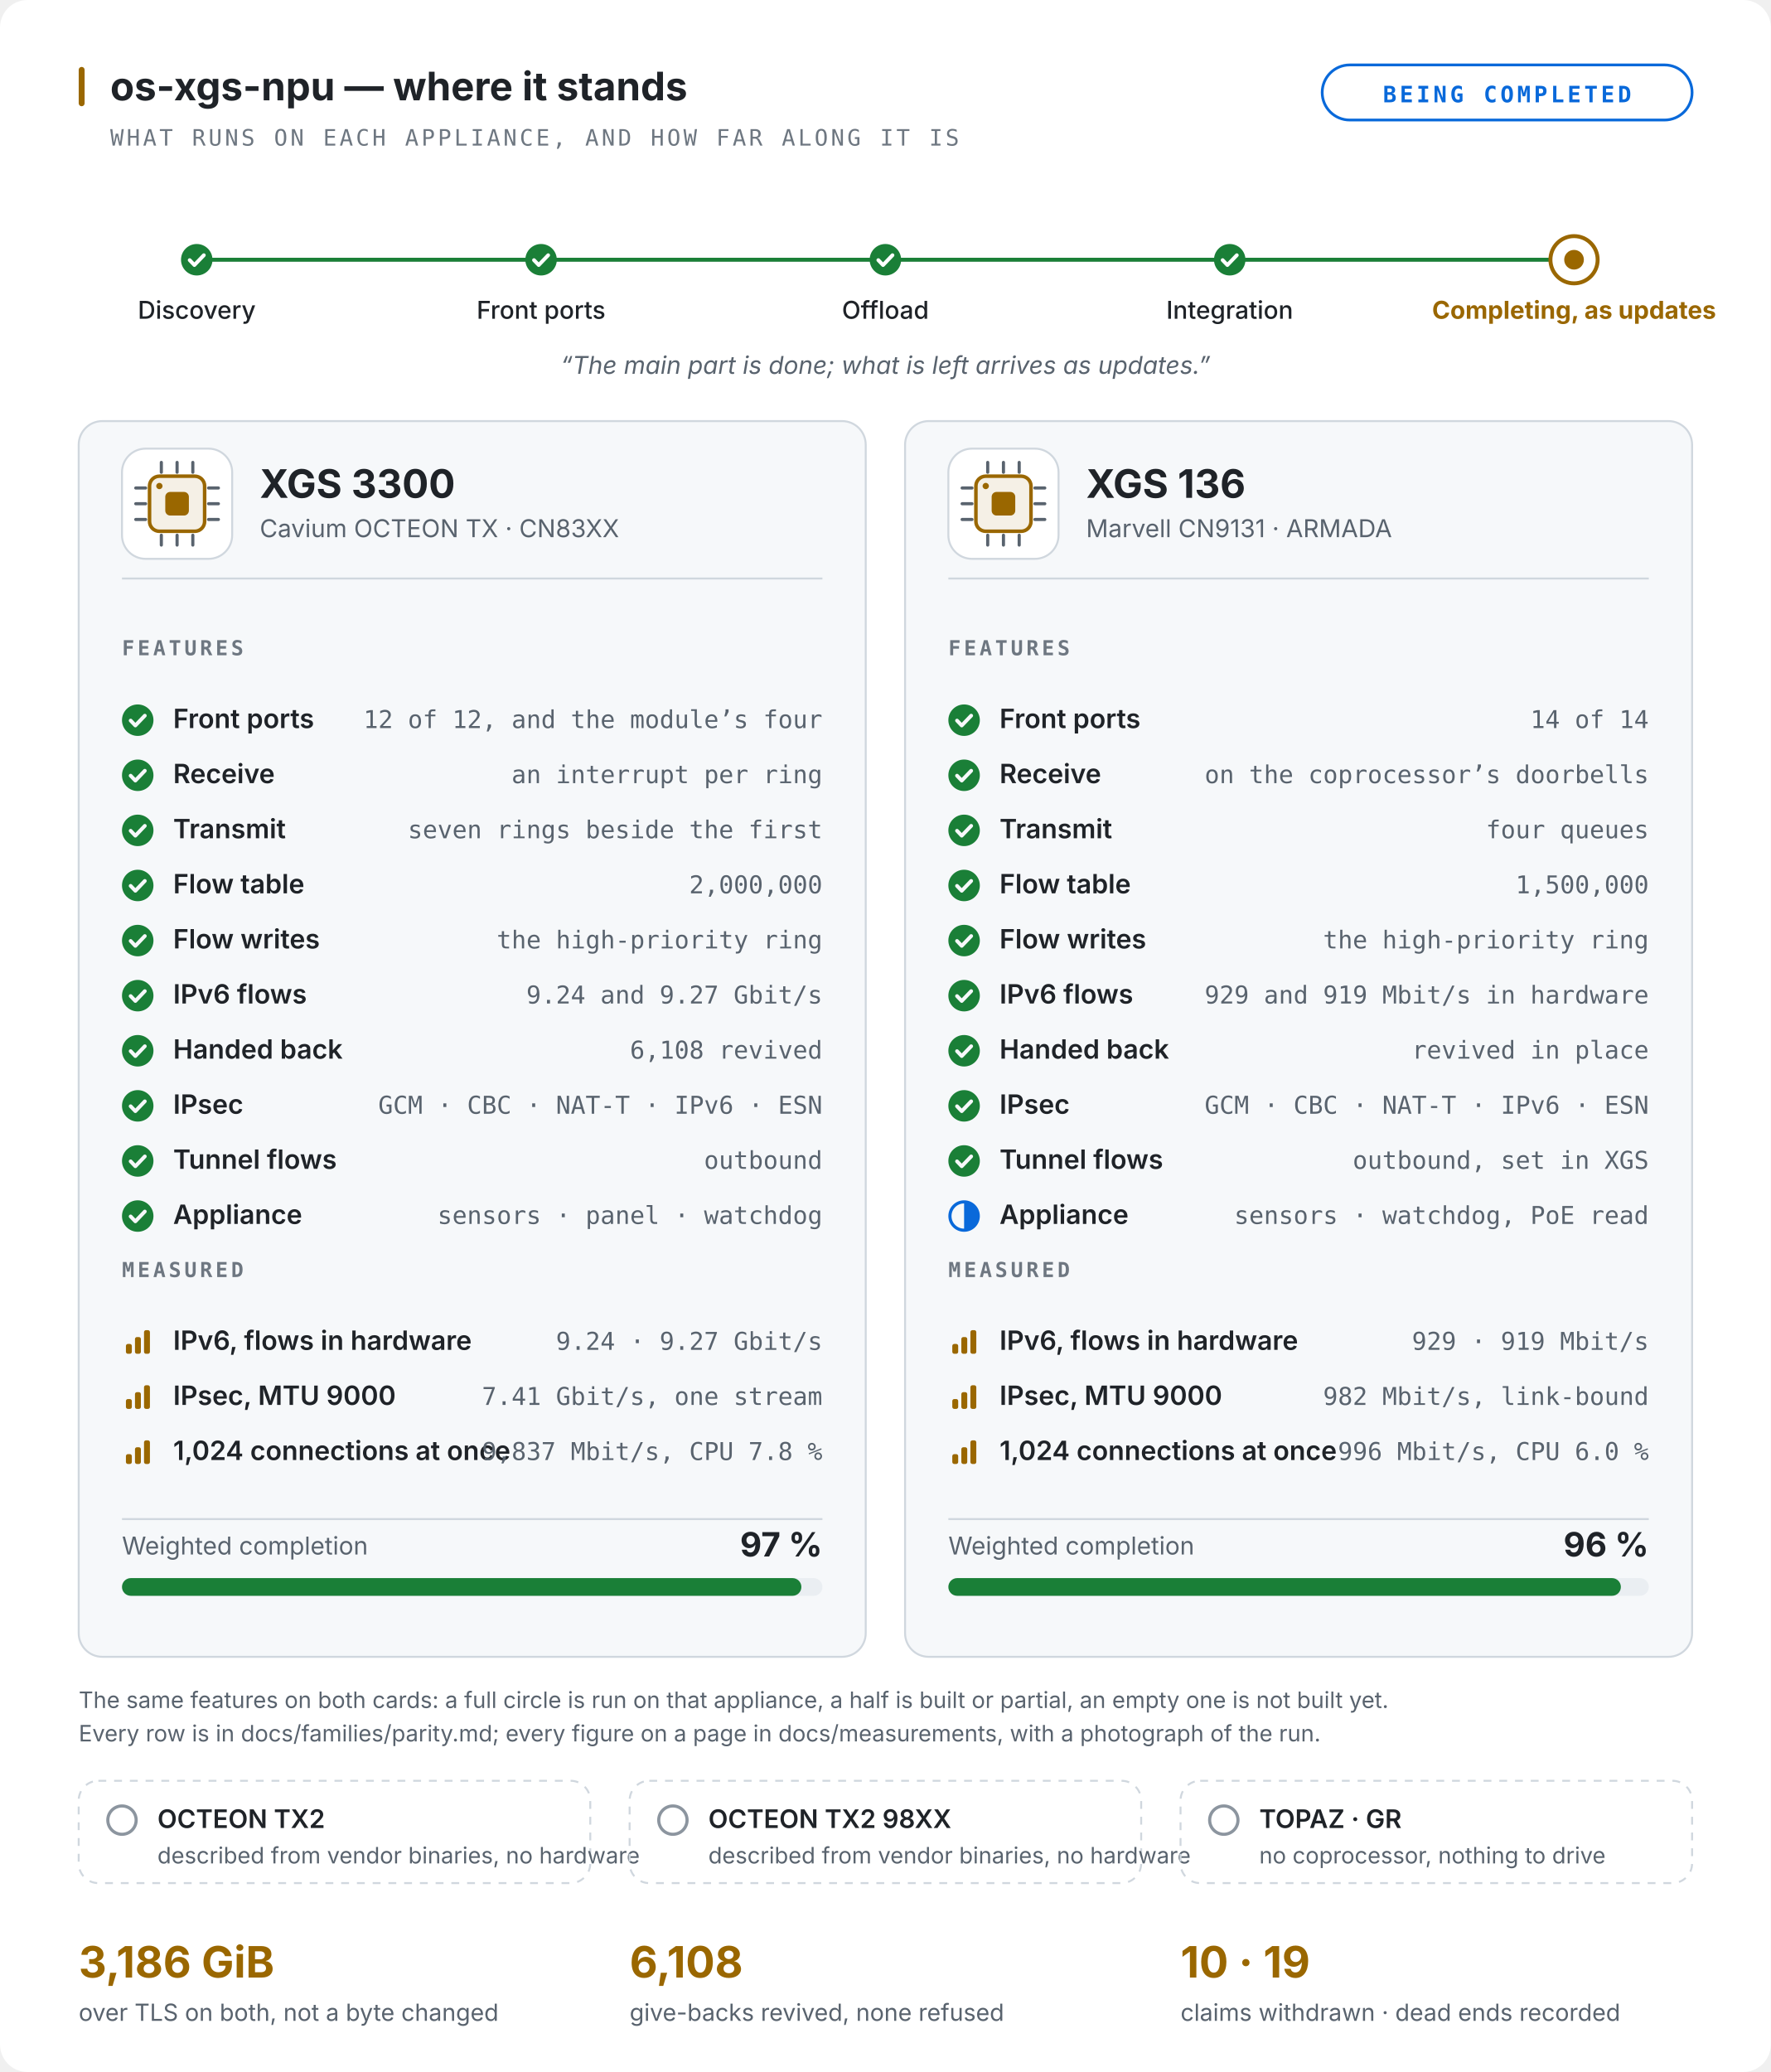
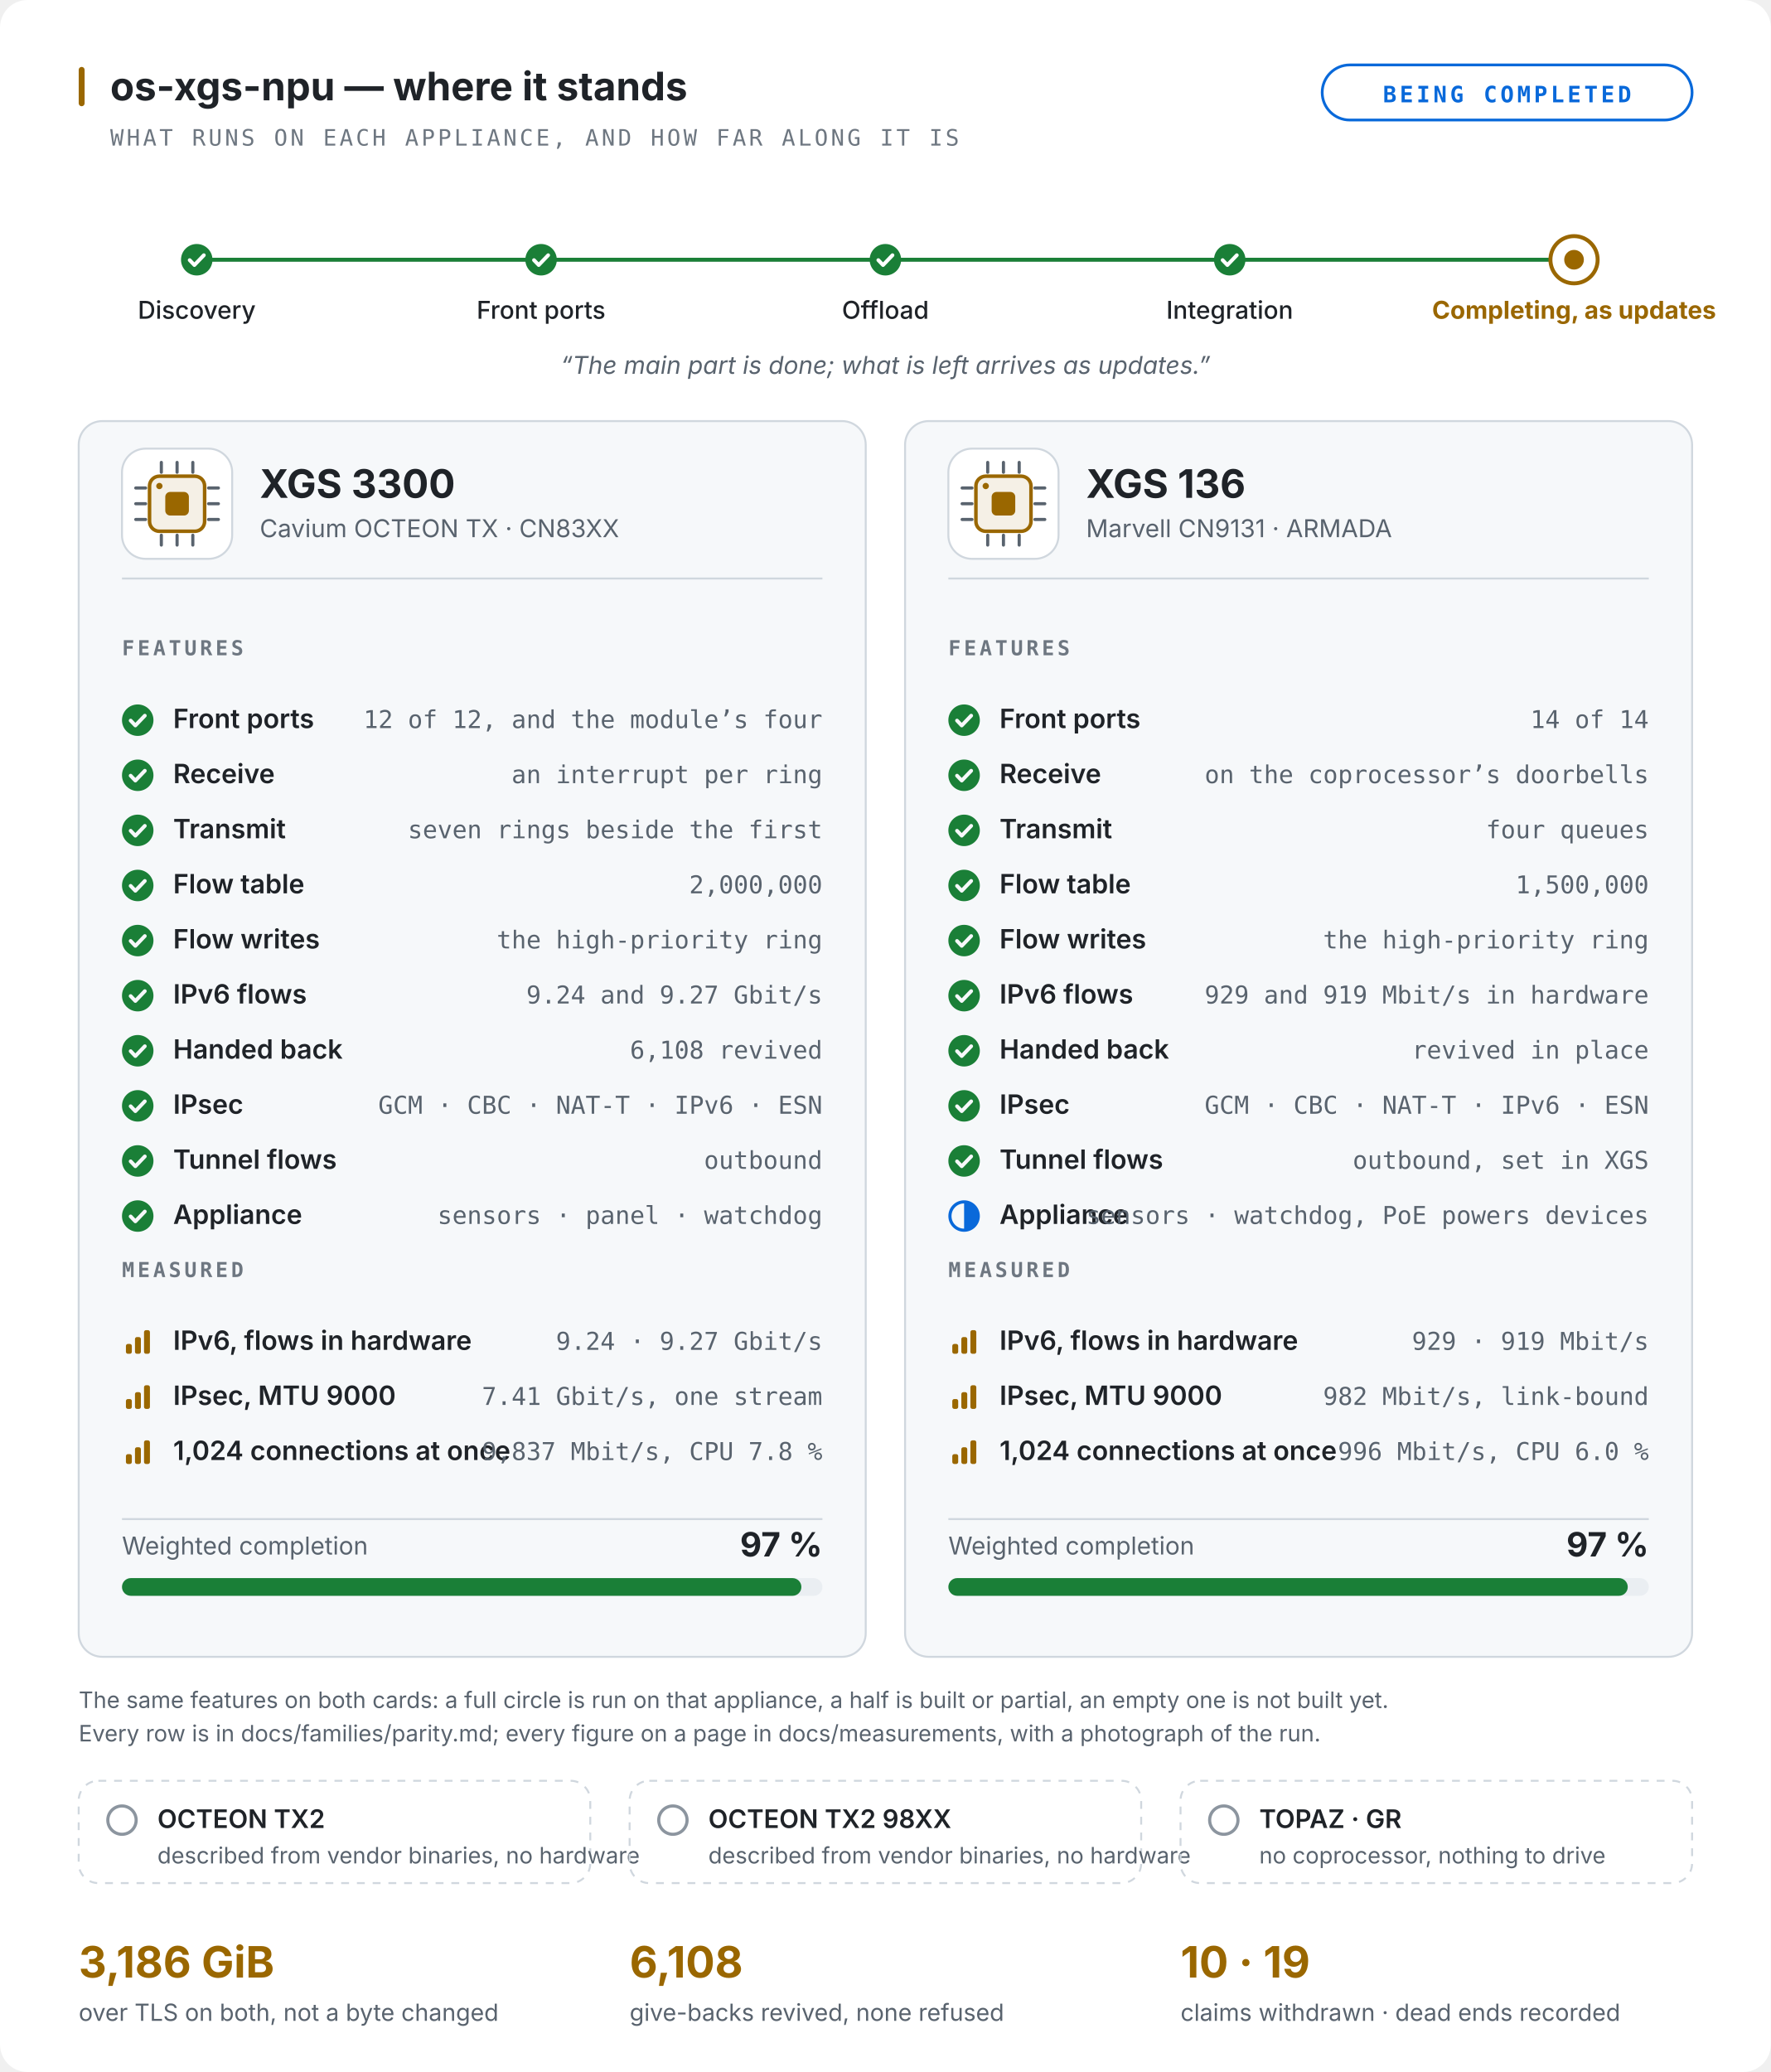
- <svg xmlns="http://www.w3.org/2000/svg" viewBox="0 0 900 1053" width="900" height="1053" role="img" aria-label="os-xgs-npu status. Stage: discovery, front ports, offload and integration done, the work-in-progress notice lifted; what is left being completed as updates. XGS 3300, Cavium OCTEON TX and CN83XX: Front ports: 12 of 12, and the module's four; Receive: an interrupt per ring; Transmit: seven rings beside the first; Flow table: 2,000,000; Flow writes: the high-priority ring; IPv6 flows: 9.24 and 9.27 Gbit/s; Handed back: 6,108 revived; IPsec: GCM and CBC and NAT-T and IPv6 and ESN; Tunnel flows: outbound; Appliance: sensors and panel and watchdog; IPv6, flows in hardware: 9.24 and 9.27 Gbit/s; IPsec, MTU 9000: 7.41 Gbit/s, one stream; 1,024 connections at once: 9,837 Mbit/s, CPU 7.8 %; weighted completion 97 per cent. XGS 136, Marvell CN9131 and ARMADA: Front ports: 14 of 14; Receive: on the coprocessor's doorbells; Transmit: four queues; Flow table: 1,500,000; Flow writes: the high-priority ring; IPv6 flows: 929 and 919 Mbit/s in hardware; Handed back: revived in place; IPsec: GCM and CBC and NAT-T and IPv6 and ESN; Tunnel flows: outbound, set in XGS; Appliance: sensors and watchdog, PoE read; IPv6, flows in hardware: 929 and 919 Mbit/s; IPsec, MTU 9000: 982 Mbit/s, link-bound; 1,024 connections at once: 996 Mbit/s, CPU 6.0 %; weighted completion 96 per cent. OCTEON TX2 and TX2 98XX described only; TOPAZ and GR have no coprocessor. 3,186 GiB over TLS on both, not a byte changed; 6,108 give-backs revived, none refused; 10 and 19 claims withdrawn and dead ends recorded.">
+ <svg xmlns="http://www.w3.org/2000/svg" viewBox="0 0 900 1053" width="900" height="1053" role="img" aria-label="os-xgs-npu status. Stage: discovery, front ports, offload and integration done, the work-in-progress notice lifted; what is left being completed as updates. XGS 3300, Cavium OCTEON TX and CN83XX: Front ports: 12 of 12, and the module's four; Receive: an interrupt per ring; Transmit: seven rings beside the first; Flow table: 2,000,000; Flow writes: the high-priority ring; IPv6 flows: 9.24 and 9.27 Gbit/s; Handed back: 6,108 revived; IPsec: GCM and CBC and NAT-T and IPv6 and ESN; Tunnel flows: outbound; Appliance: sensors and panel and watchdog; IPv6, flows in hardware: 9.24 and 9.27 Gbit/s; IPsec, MTU 9000: 7.41 Gbit/s, one stream; 1,024 connections at once: 9,837 Mbit/s, CPU 7.8 %; weighted completion 97 per cent. XGS 136, Marvell CN9131 and ARMADA: Front ports: 14 of 14; Receive: on the coprocessor's doorbells; Transmit: four queues; Flow table: 1,500,000; Flow writes: the high-priority ring; IPv6 flows: 929 and 919 Mbit/s in hardware; Handed back: revived in place; IPsec: GCM and CBC and NAT-T and IPv6 and ESN; Tunnel flows: outbound, set in XGS; Appliance: sensors and watchdog, PoE powers devices; IPv6, flows in hardware: 929 and 919 Mbit/s; IPsec, MTU 9000: 982 Mbit/s, link-bound; 1,024 connections at once: 996 Mbit/s, CPU 6.0 %; weighted completion 97 per cent. OCTEON TX2 and TX2 98XX described only; TOPAZ and GR have no coprocessor. 3,186 GiB over TLS on both, not a byte changed; 6,108 give-backs revived, none refused; 10 and 19 claims withdrawn and dead ends recorded.">
  <rect width="900" height="1053" rx="14" fill="#FFFFFF" />
  <rect x="40" y="34" width="3" height="20" rx="1.5" fill="#9A6700" />
  <text x="56" y="51" font-family="ui-sans-serif,-apple-system,Segoe UI,Inter,Helvetica,Arial,sans-serif" font-size="20" font-weight="700" fill="#1F2328" text-anchor="start">os-xgs-npu — where it stands</text>
  <text x="56" y="74" font-family="ui-monospace,SFMono-Regular,Menlo,Consolas,monospace" font-size="11.5" font-weight="400" fill="#6E7781" text-anchor="start" letter-spacing="1.4">WHAT RUNS ON EACH APPLIANCE, AND HOW FAR ALONG IT IS</text>
  <rect x="672" y="33" width="188" height="28" rx="14" fill="none" stroke="#0969DA" stroke-width="1.4" />
  <text x="766" y="52" font-family="ui-monospace,SFMono-Regular,Menlo,Consolas,monospace" font-size="11.5" font-weight="700" fill="#0969DA" text-anchor="middle" letter-spacing="1.6">BEING COMPLETED</text>
  <line x1="100" y1="132" x2="800" y2="132" stroke="#D0D7DE" stroke-width="2" />
  <line x1="100" y1="132" x2="800" y2="132" stroke="#1A7F37" stroke-width="2" />
  <circle cx="100" cy="132" r="8" fill="#1A7F37" />
  <path d="M96.4 132.2 l2.4 2.5 l4.8 -5" fill="none" stroke="#FFFFFF" stroke-width="1.9" stroke-linecap="round" stroke-linejoin="round" />
  <text x="100" y="162" font-family="ui-sans-serif,-apple-system,Segoe UI,Inter,Helvetica,Arial,sans-serif" font-size="12.5" font-weight="500" fill="#1F2328" text-anchor="middle">Discovery</text>
  <circle cx="275" cy="132" r="8" fill="#1A7F37" />
  <path d="M271.4 132.2 l2.4 2.5 l4.8 -5" fill="none" stroke="#FFFFFF" stroke-width="1.9" stroke-linecap="round" stroke-linejoin="round" />
  <text x="275" y="162" font-family="ui-sans-serif,-apple-system,Segoe UI,Inter,Helvetica,Arial,sans-serif" font-size="12.5" font-weight="500" fill="#1F2328" text-anchor="middle">Front ports</text>
  <circle cx="450" cy="132" r="8" fill="#1A7F37" />
  <path d="M446.4 132.2 l2.4 2.5 l4.8 -5" fill="none" stroke="#FFFFFF" stroke-width="1.9" stroke-linecap="round" stroke-linejoin="round" />
  <text x="450" y="162" font-family="ui-sans-serif,-apple-system,Segoe UI,Inter,Helvetica,Arial,sans-serif" font-size="12.5" font-weight="500" fill="#1F2328" text-anchor="middle">Offload</text>
  <circle cx="625" cy="132" r="8" fill="#1A7F37" />
  <path d="M621.4 132.2 l2.4 2.5 l4.8 -5" fill="none" stroke="#FFFFFF" stroke-width="1.9" stroke-linecap="round" stroke-linejoin="round" />
  <text x="625" y="162" font-family="ui-sans-serif,-apple-system,Segoe UI,Inter,Helvetica,Arial,sans-serif" font-size="12.5" font-weight="500" fill="#1F2328" text-anchor="middle">Integration</text>
  <circle cx="800" cy="132" r="12" fill="#FFFFFF" stroke="#9A6700" stroke-width="2" />
  <circle cx="800" cy="132" r="5" fill="#9A6700" />
  <text x="800" y="162" font-family="ui-sans-serif,-apple-system,Segoe UI,Inter,Helvetica,Arial,sans-serif" font-size="12.5" font-weight="700" fill="#9A6700" text-anchor="middle">Completing, as updates</text>
  <text x="450.0" y="190" font-family="ui-sans-serif,-apple-system,Segoe UI,Inter,Helvetica,Arial,sans-serif" font-size="12.5" font-weight="400" fill="#59636E" text-anchor="middle" font-style="italic">“The main part is done; what is left arrives as updates.”</text>
  <rect x="40" y="214" width="400" height="628" rx="12" fill="#F6F8FA" stroke="#D0D7DE" />
  <rect x="62" y="228" width="56" height="56" rx="12" fill="#FFFFFF" stroke="#D0D7DE" />
  <path d="M82.0 240.0 v-5 M82.0 272.0 v5 M74.0 248.0 h-5 M106.0 248.0 h5" stroke="#59636E" stroke-width="1.6" stroke-linecap="round" fill="none" />
  <path d="M90.0 240.0 v-5 M90.0 272.0 v5 M74.0 256.0 h-5 M106.0 256.0 h5" stroke="#59636E" stroke-width="1.6" stroke-linecap="round" fill="none" />
  <path d="M98.0 240.0 v-5 M98.0 272.0 v5 M74.0 264.0 h-5 M106.0 264.0 h5" stroke="#59636E" stroke-width="1.6" stroke-linecap="round" fill="none" />
  <rect x="76.0" y="242.0" width="28" height="28" rx="5" fill="#9A6700" fill-opacity="0.10" stroke="#9A6700" stroke-width="1.8" />
  <rect x="84.0" y="250.0" width="12" height="12" rx="2.5" fill="#9A6700" />
  <circle cx="81.0" cy="247.0" r="1.6" fill="#9A6700" />
  <text x="132" y="253" font-family="ui-sans-serif,-apple-system,Segoe UI,Inter,Helvetica,Arial,sans-serif" font-size="20" font-weight="700" fill="#1F2328" text-anchor="start">XGS 3300</text>
  <text x="132" y="273" font-family="ui-sans-serif,-apple-system,Segoe UI,Inter,Helvetica,Arial,sans-serif" font-size="12.5" font-weight="400" fill="#59636E" text-anchor="start">Cavium OCTEON TX · CN83XX</text>
  <line x1="62" y1="294" x2="418" y2="294" stroke="#D0D7DE" />
  <text x="62" y="333" font-family="ui-monospace,SFMono-Regular,Menlo,Consolas,monospace" font-size="10.5" font-weight="700" fill="#6E7781" text-anchor="start" letter-spacing="1.6">FEATURES</text>
  <circle cx="70" cy="366" r="8" fill="#1A7F37" />
  <path d="M66.4 366.2 l2.4 2.5 l4.8 -5" fill="none" stroke="#F6F8FA" stroke-width="1.9" stroke-linecap="round" stroke-linejoin="round" />
  <text x="88" y="370" font-family="ui-sans-serif,-apple-system,Segoe UI,Inter,Helvetica,Arial,sans-serif" font-size="13.5" font-weight="600" fill="#1F2328" text-anchor="start">Front ports</text>
  <text x="418" y="370" font-family="ui-monospace,SFMono-Regular,Menlo,Consolas,monospace" font-size="12.5" font-weight="400" fill="#59636E" text-anchor="end">12 of 12, and the module’s four</text>
  <circle cx="70" cy="394" r="8" fill="#1A7F37" />
  <path d="M66.4 394.2 l2.4 2.5 l4.8 -5" fill="none" stroke="#F6F8FA" stroke-width="1.9" stroke-linecap="round" stroke-linejoin="round" />
  <text x="88" y="398" font-family="ui-sans-serif,-apple-system,Segoe UI,Inter,Helvetica,Arial,sans-serif" font-size="13.5" font-weight="600" fill="#1F2328" text-anchor="start">Receive</text>
  <text x="418" y="398" font-family="ui-monospace,SFMono-Regular,Menlo,Consolas,monospace" font-size="12.5" font-weight="400" fill="#59636E" text-anchor="end">an interrupt per ring</text>
  <circle cx="70" cy="422" r="8" fill="#1A7F37" />
  <path d="M66.4 422.2 l2.4 2.5 l4.8 -5" fill="none" stroke="#F6F8FA" stroke-width="1.9" stroke-linecap="round" stroke-linejoin="round" />
  <text x="88" y="426" font-family="ui-sans-serif,-apple-system,Segoe UI,Inter,Helvetica,Arial,sans-serif" font-size="13.5" font-weight="600" fill="#1F2328" text-anchor="start">Transmit</text>
  <text x="418" y="426" font-family="ui-monospace,SFMono-Regular,Menlo,Consolas,monospace" font-size="12.5" font-weight="400" fill="#59636E" text-anchor="end">seven rings beside the first</text>
  <circle cx="70" cy="450" r="8" fill="#1A7F37" />
  <path d="M66.4 450.2 l2.4 2.5 l4.8 -5" fill="none" stroke="#F6F8FA" stroke-width="1.9" stroke-linecap="round" stroke-linejoin="round" />
  <text x="88" y="454" font-family="ui-sans-serif,-apple-system,Segoe UI,Inter,Helvetica,Arial,sans-serif" font-size="13.5" font-weight="600" fill="#1F2328" text-anchor="start">Flow table</text>
  <text x="418" y="454" font-family="ui-monospace,SFMono-Regular,Menlo,Consolas,monospace" font-size="12.5" font-weight="400" fill="#59636E" text-anchor="end">2,000,000</text>
  <circle cx="70" cy="478" r="8" fill="#1A7F37" />
  <path d="M66.4 478.2 l2.4 2.5 l4.8 -5" fill="none" stroke="#F6F8FA" stroke-width="1.9" stroke-linecap="round" stroke-linejoin="round" />
  <text x="88" y="482" font-family="ui-sans-serif,-apple-system,Segoe UI,Inter,Helvetica,Arial,sans-serif" font-size="13.5" font-weight="600" fill="#1F2328" text-anchor="start">Flow writes</text>
  <text x="418" y="482" font-family="ui-monospace,SFMono-Regular,Menlo,Consolas,monospace" font-size="12.5" font-weight="400" fill="#59636E" text-anchor="end">the high-priority ring</text>
  <circle cx="70" cy="506" r="8" fill="#1A7F37" />
  <path d="M66.4 506.2 l2.4 2.5 l4.8 -5" fill="none" stroke="#F6F8FA" stroke-width="1.9" stroke-linecap="round" stroke-linejoin="round" />
  <text x="88" y="510" font-family="ui-sans-serif,-apple-system,Segoe UI,Inter,Helvetica,Arial,sans-serif" font-size="13.5" font-weight="600" fill="#1F2328" text-anchor="start">IPv6 flows</text>
  <text x="418" y="510" font-family="ui-monospace,SFMono-Regular,Menlo,Consolas,monospace" font-size="12.5" font-weight="400" fill="#59636E" text-anchor="end">9.24 and 9.27 Gbit/s</text>
  <circle cx="70" cy="534" r="8" fill="#1A7F37" />
  <path d="M66.4 534.2 l2.4 2.5 l4.8 -5" fill="none" stroke="#F6F8FA" stroke-width="1.9" stroke-linecap="round" stroke-linejoin="round" />
  <text x="88" y="538" font-family="ui-sans-serif,-apple-system,Segoe UI,Inter,Helvetica,Arial,sans-serif" font-size="13.5" font-weight="600" fill="#1F2328" text-anchor="start">Handed back</text>
  <text x="418" y="538" font-family="ui-monospace,SFMono-Regular,Menlo,Consolas,monospace" font-size="12.5" font-weight="400" fill="#59636E" text-anchor="end">6,108 revived</text>
  <circle cx="70" cy="562" r="8" fill="#1A7F37" />
  <path d="M66.4 562.2 l2.4 2.5 l4.8 -5" fill="none" stroke="#F6F8FA" stroke-width="1.9" stroke-linecap="round" stroke-linejoin="round" />
  <text x="88" y="566" font-family="ui-sans-serif,-apple-system,Segoe UI,Inter,Helvetica,Arial,sans-serif" font-size="13.5" font-weight="600" fill="#1F2328" text-anchor="start">IPsec</text>
  <text x="418" y="566" font-family="ui-monospace,SFMono-Regular,Menlo,Consolas,monospace" font-size="12.5" font-weight="400" fill="#59636E" text-anchor="end">GCM · CBC · NAT-T · IPv6 · ESN</text>
  <circle cx="70" cy="590" r="8" fill="#1A7F37" />
  <path d="M66.4 590.2 l2.4 2.5 l4.8 -5" fill="none" stroke="#F6F8FA" stroke-width="1.9" stroke-linecap="round" stroke-linejoin="round" />
  <text x="88" y="594" font-family="ui-sans-serif,-apple-system,Segoe UI,Inter,Helvetica,Arial,sans-serif" font-size="13.5" font-weight="600" fill="#1F2328" text-anchor="start">Tunnel flows</text>
  <text x="418" y="594" font-family="ui-monospace,SFMono-Regular,Menlo,Consolas,monospace" font-size="12.5" font-weight="400" fill="#59636E" text-anchor="end">outbound</text>
  <circle cx="70" cy="618" r="8" fill="#1A7F37" />
  <path d="M66.4 618.2 l2.4 2.5 l4.8 -5" fill="none" stroke="#F6F8FA" stroke-width="1.9" stroke-linecap="round" stroke-linejoin="round" />
  <text x="88" y="622" font-family="ui-sans-serif,-apple-system,Segoe UI,Inter,Helvetica,Arial,sans-serif" font-size="13.5" font-weight="600" fill="#1F2328" text-anchor="start">Appliance</text>
  <text x="418" y="622" font-family="ui-monospace,SFMono-Regular,Menlo,Consolas,monospace" font-size="12.5" font-weight="400" fill="#59636E" text-anchor="end">sensors · panel · watchdog</text>
  <text x="62" y="649" font-family="ui-monospace,SFMono-Regular,Menlo,Consolas,monospace" font-size="10.5" font-weight="700" fill="#6E7781" text-anchor="start" letter-spacing="1.6">MEASURED</text>
  <rect x="64.0" y="683" width="3" height="5" rx="1" fill="#9A6700" />
  <rect x="68.6" y="679.5" width="3" height="8.5" rx="1" fill="#9A6700" />
  <rect x="73.2" y="676" width="3" height="12" rx="1" fill="#9A6700" />
  <text x="88" y="686" font-family="ui-sans-serif,-apple-system,Segoe UI,Inter,Helvetica,Arial,sans-serif" font-size="13.5" font-weight="600" fill="#1F2328" text-anchor="start">IPv6, flows in hardware</text>
  <text x="418" y="686" font-family="ui-monospace,SFMono-Regular,Menlo,Consolas,monospace" font-size="12.5" font-weight="400" fill="#59636E" text-anchor="end">9.24 · 9.27 Gbit/s</text>
  <rect x="64.0" y="711" width="3" height="5" rx="1" fill="#9A6700" />
  <rect x="68.6" y="707.5" width="3" height="8.5" rx="1" fill="#9A6700" />
  <rect x="73.2" y="704" width="3" height="12" rx="1" fill="#9A6700" />
  <text x="88" y="714" font-family="ui-sans-serif,-apple-system,Segoe UI,Inter,Helvetica,Arial,sans-serif" font-size="13.5" font-weight="600" fill="#1F2328" text-anchor="start">IPsec, MTU 9000</text>
  <text x="418" y="714" font-family="ui-monospace,SFMono-Regular,Menlo,Consolas,monospace" font-size="12.5" font-weight="400" fill="#59636E" text-anchor="end">7.41 Gbit/s, one stream</text>
  <rect x="64.0" y="739" width="3" height="5" rx="1" fill="#9A6700" />
  <rect x="68.6" y="735.5" width="3" height="8.5" rx="1" fill="#9A6700" />
  <rect x="73.2" y="732" width="3" height="12" rx="1" fill="#9A6700" />
  <text x="88" y="742" font-family="ui-sans-serif,-apple-system,Segoe UI,Inter,Helvetica,Arial,sans-serif" font-size="13.5" font-weight="600" fill="#1F2328" text-anchor="start">1,024 connections at once</text>
  <text x="418" y="742" font-family="ui-monospace,SFMono-Regular,Menlo,Consolas,monospace" font-size="12.5" font-weight="400" fill="#59636E" text-anchor="end">9,837 Mbit/s, CPU 7.8 %</text>
  <line x1="62" y1="772" x2="418" y2="772" stroke="#D0D7DE" />
  <text x="62" y="790" font-family="ui-sans-serif,-apple-system,Segoe UI,Inter,Helvetica,Arial,sans-serif" font-size="12.5" font-weight="400" fill="#59636E" text-anchor="start">Weighted completion</text>
  <text x="418" y="791" font-family="ui-sans-serif,-apple-system,Segoe UI,Inter,Helvetica,Arial,sans-serif" font-size="17" font-weight="700" fill="#1F2328" text-anchor="end">97 %</text>
  <rect x="62" y="802" width="356" height="9" rx="4.5" fill="#EAEEF2" />
  <rect x="62" y="802" width="345.3" height="9" rx="4.5" fill="#1A7F37" />
  <rect x="460" y="214" width="400" height="628" rx="12" fill="#F6F8FA" stroke="#D0D7DE" />
  <rect x="482" y="228" width="56" height="56" rx="12" fill="#FFFFFF" stroke="#D0D7DE" />
  <path d="M502.0 240.0 v-5 M502.0 272.0 v5 M494.0 248.0 h-5 M526.0 248.0 h5" stroke="#59636E" stroke-width="1.6" stroke-linecap="round" fill="none" />
  <path d="M510.0 240.0 v-5 M510.0 272.0 v5 M494.0 256.0 h-5 M526.0 256.0 h5" stroke="#59636E" stroke-width="1.6" stroke-linecap="round" fill="none" />
  <path d="M518.0 240.0 v-5 M518.0 272.0 v5 M494.0 264.0 h-5 M526.0 264.0 h5" stroke="#59636E" stroke-width="1.6" stroke-linecap="round" fill="none" />
  <rect x="496.0" y="242.0" width="28" height="28" rx="5" fill="#9A6700" fill-opacity="0.10" stroke="#9A6700" stroke-width="1.8" />
  <rect x="504.0" y="250.0" width="12" height="12" rx="2.5" fill="#9A6700" />
  <circle cx="501.0" cy="247.0" r="1.6" fill="#9A6700" />
  <text x="552" y="253" font-family="ui-sans-serif,-apple-system,Segoe UI,Inter,Helvetica,Arial,sans-serif" font-size="20" font-weight="700" fill="#1F2328" text-anchor="start">XGS 136</text>
  <text x="552" y="273" font-family="ui-sans-serif,-apple-system,Segoe UI,Inter,Helvetica,Arial,sans-serif" font-size="12.5" font-weight="400" fill="#59636E" text-anchor="start">Marvell CN9131 · ARMADA</text>
  <line x1="482" y1="294" x2="838" y2="294" stroke="#D0D7DE" />
  <text x="482" y="333" font-family="ui-monospace,SFMono-Regular,Menlo,Consolas,monospace" font-size="10.5" font-weight="700" fill="#6E7781" text-anchor="start" letter-spacing="1.6">FEATURES</text>
  <circle cx="490" cy="366" r="8" fill="#1A7F37" />
  <path d="M486.4 366.2 l2.4 2.5 l4.8 -5" fill="none" stroke="#F6F8FA" stroke-width="1.9" stroke-linecap="round" stroke-linejoin="round" />
  <text x="508" y="370" font-family="ui-sans-serif,-apple-system,Segoe UI,Inter,Helvetica,Arial,sans-serif" font-size="13.5" font-weight="600" fill="#1F2328" text-anchor="start">Front ports</text>
  <text x="838" y="370" font-family="ui-monospace,SFMono-Regular,Menlo,Consolas,monospace" font-size="12.5" font-weight="400" fill="#59636E" text-anchor="end">14 of 14</text>
  <circle cx="490" cy="394" r="8" fill="#1A7F37" />
  <path d="M486.4 394.2 l2.4 2.5 l4.8 -5" fill="none" stroke="#F6F8FA" stroke-width="1.9" stroke-linecap="round" stroke-linejoin="round" />
  <text x="508" y="398" font-family="ui-sans-serif,-apple-system,Segoe UI,Inter,Helvetica,Arial,sans-serif" font-size="13.5" font-weight="600" fill="#1F2328" text-anchor="start">Receive</text>
  <text x="838" y="398" font-family="ui-monospace,SFMono-Regular,Menlo,Consolas,monospace" font-size="12.5" font-weight="400" fill="#59636E" text-anchor="end">on the coprocessor’s doorbells</text>
  <circle cx="490" cy="422" r="8" fill="#1A7F37" />
  <path d="M486.4 422.2 l2.4 2.5 l4.8 -5" fill="none" stroke="#F6F8FA" stroke-width="1.9" stroke-linecap="round" stroke-linejoin="round" />
  <text x="508" y="426" font-family="ui-sans-serif,-apple-system,Segoe UI,Inter,Helvetica,Arial,sans-serif" font-size="13.5" font-weight="600" fill="#1F2328" text-anchor="start">Transmit</text>
  <text x="838" y="426" font-family="ui-monospace,SFMono-Regular,Menlo,Consolas,monospace" font-size="12.5" font-weight="400" fill="#59636E" text-anchor="end">four queues</text>
  <circle cx="490" cy="450" r="8" fill="#1A7F37" />
  <path d="M486.4 450.2 l2.4 2.5 l4.8 -5" fill="none" stroke="#F6F8FA" stroke-width="1.9" stroke-linecap="round" stroke-linejoin="round" />
  <text x="508" y="454" font-family="ui-sans-serif,-apple-system,Segoe UI,Inter,Helvetica,Arial,sans-serif" font-size="13.5" font-weight="600" fill="#1F2328" text-anchor="start">Flow table</text>
  <text x="838" y="454" font-family="ui-monospace,SFMono-Regular,Menlo,Consolas,monospace" font-size="12.5" font-weight="400" fill="#59636E" text-anchor="end">1,500,000</text>
  <circle cx="490" cy="478" r="8" fill="#1A7F37" />
  <path d="M486.4 478.2 l2.4 2.5 l4.8 -5" fill="none" stroke="#F6F8FA" stroke-width="1.9" stroke-linecap="round" stroke-linejoin="round" />
  <text x="508" y="482" font-family="ui-sans-serif,-apple-system,Segoe UI,Inter,Helvetica,Arial,sans-serif" font-size="13.5" font-weight="600" fill="#1F2328" text-anchor="start">Flow writes</text>
  <text x="838" y="482" font-family="ui-monospace,SFMono-Regular,Menlo,Consolas,monospace" font-size="12.5" font-weight="400" fill="#59636E" text-anchor="end">the high-priority ring</text>
  <circle cx="490" cy="506" r="8" fill="#1A7F37" />
  <path d="M486.4 506.2 l2.4 2.5 l4.8 -5" fill="none" stroke="#F6F8FA" stroke-width="1.9" stroke-linecap="round" stroke-linejoin="round" />
  <text x="508" y="510" font-family="ui-sans-serif,-apple-system,Segoe UI,Inter,Helvetica,Arial,sans-serif" font-size="13.5" font-weight="600" fill="#1F2328" text-anchor="start">IPv6 flows</text>
  <text x="838" y="510" font-family="ui-monospace,SFMono-Regular,Menlo,Consolas,monospace" font-size="12.5" font-weight="400" fill="#59636E" text-anchor="end">929 and 919 Mbit/s in hardware</text>
  <circle cx="490" cy="534" r="8" fill="#1A7F37" />
  <path d="M486.4 534.2 l2.4 2.5 l4.8 -5" fill="none" stroke="#F6F8FA" stroke-width="1.9" stroke-linecap="round" stroke-linejoin="round" />
  <text x="508" y="538" font-family="ui-sans-serif,-apple-system,Segoe UI,Inter,Helvetica,Arial,sans-serif" font-size="13.5" font-weight="600" fill="#1F2328" text-anchor="start">Handed back</text>
  <text x="838" y="538" font-family="ui-monospace,SFMono-Regular,Menlo,Consolas,monospace" font-size="12.5" font-weight="400" fill="#59636E" text-anchor="end">revived in place</text>
  <circle cx="490" cy="562" r="8" fill="#1A7F37" />
  <path d="M486.4 562.2 l2.4 2.5 l4.8 -5" fill="none" stroke="#F6F8FA" stroke-width="1.9" stroke-linecap="round" stroke-linejoin="round" />
  <text x="508" y="566" font-family="ui-sans-serif,-apple-system,Segoe UI,Inter,Helvetica,Arial,sans-serif" font-size="13.5" font-weight="600" fill="#1F2328" text-anchor="start">IPsec</text>
  <text x="838" y="566" font-family="ui-monospace,SFMono-Regular,Menlo,Consolas,monospace" font-size="12.5" font-weight="400" fill="#59636E" text-anchor="end">GCM · CBC · NAT-T · IPv6 · ESN</text>
  <circle cx="490" cy="590" r="8" fill="#1A7F37" />
  <path d="M486.4 590.2 l2.4 2.5 l4.8 -5" fill="none" stroke="#F6F8FA" stroke-width="1.9" stroke-linecap="round" stroke-linejoin="round" />
  <text x="508" y="594" font-family="ui-sans-serif,-apple-system,Segoe UI,Inter,Helvetica,Arial,sans-serif" font-size="13.5" font-weight="600" fill="#1F2328" text-anchor="start">Tunnel flows</text>
  <text x="838" y="594" font-family="ui-monospace,SFMono-Regular,Menlo,Consolas,monospace" font-size="12.5" font-weight="400" fill="#59636E" text-anchor="end">outbound, set in XGS</text>
  <circle cx="490" cy="618" r="7.2" fill="none" stroke="#0969DA" stroke-width="1.6" />
  <path d="M490 610.8 A7.2 7.2 0 0 1 490 625.2 Z" fill="#0969DA" />
  <text x="508" y="622" font-family="ui-sans-serif,-apple-system,Segoe UI,Inter,Helvetica,Arial,sans-serif" font-size="13.5" font-weight="600" fill="#1F2328" text-anchor="start">Appliance</text>
-   <text x="838" y="622" font-family="ui-monospace,SFMono-Regular,Menlo,Consolas,monospace" font-size="12.5" font-weight="400" fill="#59636E" text-anchor="end">sensors · watchdog, PoE read</text>
+   <text x="838" y="622" font-family="ui-monospace,SFMono-Regular,Menlo,Consolas,monospace" font-size="12.5" font-weight="400" fill="#59636E" text-anchor="end">sensors · watchdog, PoE powers devices</text>
  <text x="482" y="649" font-family="ui-monospace,SFMono-Regular,Menlo,Consolas,monospace" font-size="10.5" font-weight="700" fill="#6E7781" text-anchor="start" letter-spacing="1.6">MEASURED</text>
  <rect x="484.0" y="683" width="3" height="5" rx="1" fill="#9A6700" />
  <rect x="488.6" y="679.5" width="3" height="8.5" rx="1" fill="#9A6700" />
  <rect x="493.2" y="676" width="3" height="12" rx="1" fill="#9A6700" />
  <text x="508" y="686" font-family="ui-sans-serif,-apple-system,Segoe UI,Inter,Helvetica,Arial,sans-serif" font-size="13.5" font-weight="600" fill="#1F2328" text-anchor="start">IPv6, flows in hardware</text>
  <text x="838" y="686" font-family="ui-monospace,SFMono-Regular,Menlo,Consolas,monospace" font-size="12.5" font-weight="400" fill="#59636E" text-anchor="end">929 · 919 Mbit/s</text>
  <rect x="484.0" y="711" width="3" height="5" rx="1" fill="#9A6700" />
  <rect x="488.6" y="707.5" width="3" height="8.5" rx="1" fill="#9A6700" />
  <rect x="493.2" y="704" width="3" height="12" rx="1" fill="#9A6700" />
  <text x="508" y="714" font-family="ui-sans-serif,-apple-system,Segoe UI,Inter,Helvetica,Arial,sans-serif" font-size="13.5" font-weight="600" fill="#1F2328" text-anchor="start">IPsec, MTU 9000</text>
  <text x="838" y="714" font-family="ui-monospace,SFMono-Regular,Menlo,Consolas,monospace" font-size="12.5" font-weight="400" fill="#59636E" text-anchor="end">982 Mbit/s, link-bound</text>
  <rect x="484.0" y="739" width="3" height="5" rx="1" fill="#9A6700" />
  <rect x="488.6" y="735.5" width="3" height="8.5" rx="1" fill="#9A6700" />
  <rect x="493.2" y="732" width="3" height="12" rx="1" fill="#9A6700" />
  <text x="508" y="742" font-family="ui-sans-serif,-apple-system,Segoe UI,Inter,Helvetica,Arial,sans-serif" font-size="13.5" font-weight="600" fill="#1F2328" text-anchor="start">1,024 connections at once</text>
  <text x="838" y="742" font-family="ui-monospace,SFMono-Regular,Menlo,Consolas,monospace" font-size="12.5" font-weight="400" fill="#59636E" text-anchor="end">996 Mbit/s, CPU 6.0 %</text>
  <line x1="482" y1="772" x2="838" y2="772" stroke="#D0D7DE" />
  <text x="482" y="790" font-family="ui-sans-serif,-apple-system,Segoe UI,Inter,Helvetica,Arial,sans-serif" font-size="12.5" font-weight="400" fill="#59636E" text-anchor="start">Weighted completion</text>
-   <text x="838" y="791" font-family="ui-sans-serif,-apple-system,Segoe UI,Inter,Helvetica,Arial,sans-serif" font-size="17" font-weight="700" fill="#1F2328" text-anchor="end">96 %</text>
+   <text x="838" y="791" font-family="ui-sans-serif,-apple-system,Segoe UI,Inter,Helvetica,Arial,sans-serif" font-size="17" font-weight="700" fill="#1F2328" text-anchor="end">97 %</text>
  <rect x="482" y="802" width="356" height="9" rx="4.5" fill="#EAEEF2" />
-   <rect x="482" y="802" width="341.8" height="9" rx="4.5" fill="#1A7F37" />
+   <rect x="482" y="802" width="345.3" height="9" rx="4.5" fill="#1A7F37" />
  <text x="40" y="868" font-family="ui-sans-serif,-apple-system,Segoe UI,Inter,Helvetica,Arial,sans-serif" font-size="11.5" font-weight="400" fill="#59636E" text-anchor="start">The same features on both cards: a full circle is run on that appliance, a half is built or partial, an empty one is not built yet.</text>
  <text x="40" y="885" font-family="ui-sans-serif,-apple-system,Segoe UI,Inter,Helvetica,Arial,sans-serif" font-size="11.5" font-weight="400" fill="#59636E" text-anchor="start">Every row is in docs/families/parity.md; every figure on a page in docs/measurements, with a photograph of the run.</text>
  <rect x="40" y="905" width="260" height="52" rx="10" fill="none" stroke="#D0D7DE" stroke-dasharray="4 4" />
  <circle cx="62" cy="925" r="7.2" fill="none" stroke="#8C959F" stroke-width="1.6" />
  <text x="80" y="929" font-family="ui-sans-serif,-apple-system,Segoe UI,Inter,Helvetica,Arial,sans-serif" font-size="13" font-weight="600" fill="#1F2328" text-anchor="start">OCTEON TX2</text>
  <text x="80" y="947" font-family="ui-sans-serif,-apple-system,Segoe UI,Inter,Helvetica,Arial,sans-serif" font-size="11.5" font-weight="400" fill="#59636E" text-anchor="start">described from vendor binaries, no hardware</text>
  <rect x="320" y="905" width="260" height="52" rx="10" fill="none" stroke="#D0D7DE" stroke-dasharray="4 4" />
  <circle cx="342" cy="925" r="7.2" fill="none" stroke="#8C959F" stroke-width="1.6" />
  <text x="360" y="929" font-family="ui-sans-serif,-apple-system,Segoe UI,Inter,Helvetica,Arial,sans-serif" font-size="13" font-weight="600" fill="#1F2328" text-anchor="start">OCTEON TX2 98XX</text>
  <text x="360" y="947" font-family="ui-sans-serif,-apple-system,Segoe UI,Inter,Helvetica,Arial,sans-serif" font-size="11.5" font-weight="400" fill="#59636E" text-anchor="start">described from vendor binaries, no hardware</text>
  <rect x="600" y="905" width="260" height="52" rx="10" fill="none" stroke="#D0D7DE" stroke-dasharray="4 4" />
  <circle cx="622" cy="925" r="7.2" fill="none" stroke="#8C959F" stroke-width="1.6" />
  <text x="640" y="929" font-family="ui-sans-serif,-apple-system,Segoe UI,Inter,Helvetica,Arial,sans-serif" font-size="13" font-weight="600" fill="#1F2328" text-anchor="start">TOPAZ · GR</text>
  <text x="640" y="947" font-family="ui-sans-serif,-apple-system,Segoe UI,Inter,Helvetica,Arial,sans-serif" font-size="11.5" font-weight="400" fill="#59636E" text-anchor="start">no coprocessor, nothing to drive</text>
  <text x="40" y="1005" font-family="ui-sans-serif,-apple-system,Segoe UI,Inter,Helvetica,Arial,sans-serif" font-size="22" font-weight="700" fill="#9A6700" text-anchor="start">3,186 GiB</text>
  <text x="40" y="1027" font-family="ui-sans-serif,-apple-system,Segoe UI,Inter,Helvetica,Arial,sans-serif" font-size="12" font-weight="400" fill="#59636E" text-anchor="start">over TLS on both, not a byte changed</text>
  <text x="320" y="1005" font-family="ui-sans-serif,-apple-system,Segoe UI,Inter,Helvetica,Arial,sans-serif" font-size="22" font-weight="700" fill="#9A6700" text-anchor="start">6,108</text>
  <text x="320" y="1027" font-family="ui-sans-serif,-apple-system,Segoe UI,Inter,Helvetica,Arial,sans-serif" font-size="12" font-weight="400" fill="#59636E" text-anchor="start">give-backs revived, none refused</text>
  <text x="600" y="1005" font-family="ui-sans-serif,-apple-system,Segoe UI,Inter,Helvetica,Arial,sans-serif" font-size="22" font-weight="700" fill="#9A6700" text-anchor="start">10 · 19</text>
  <text x="600" y="1027" font-family="ui-sans-serif,-apple-system,Segoe UI,Inter,Helvetica,Arial,sans-serif" font-size="12" font-weight="400" fill="#59636E" text-anchor="start">claims withdrawn · dead ends recorded</text>
</svg>
